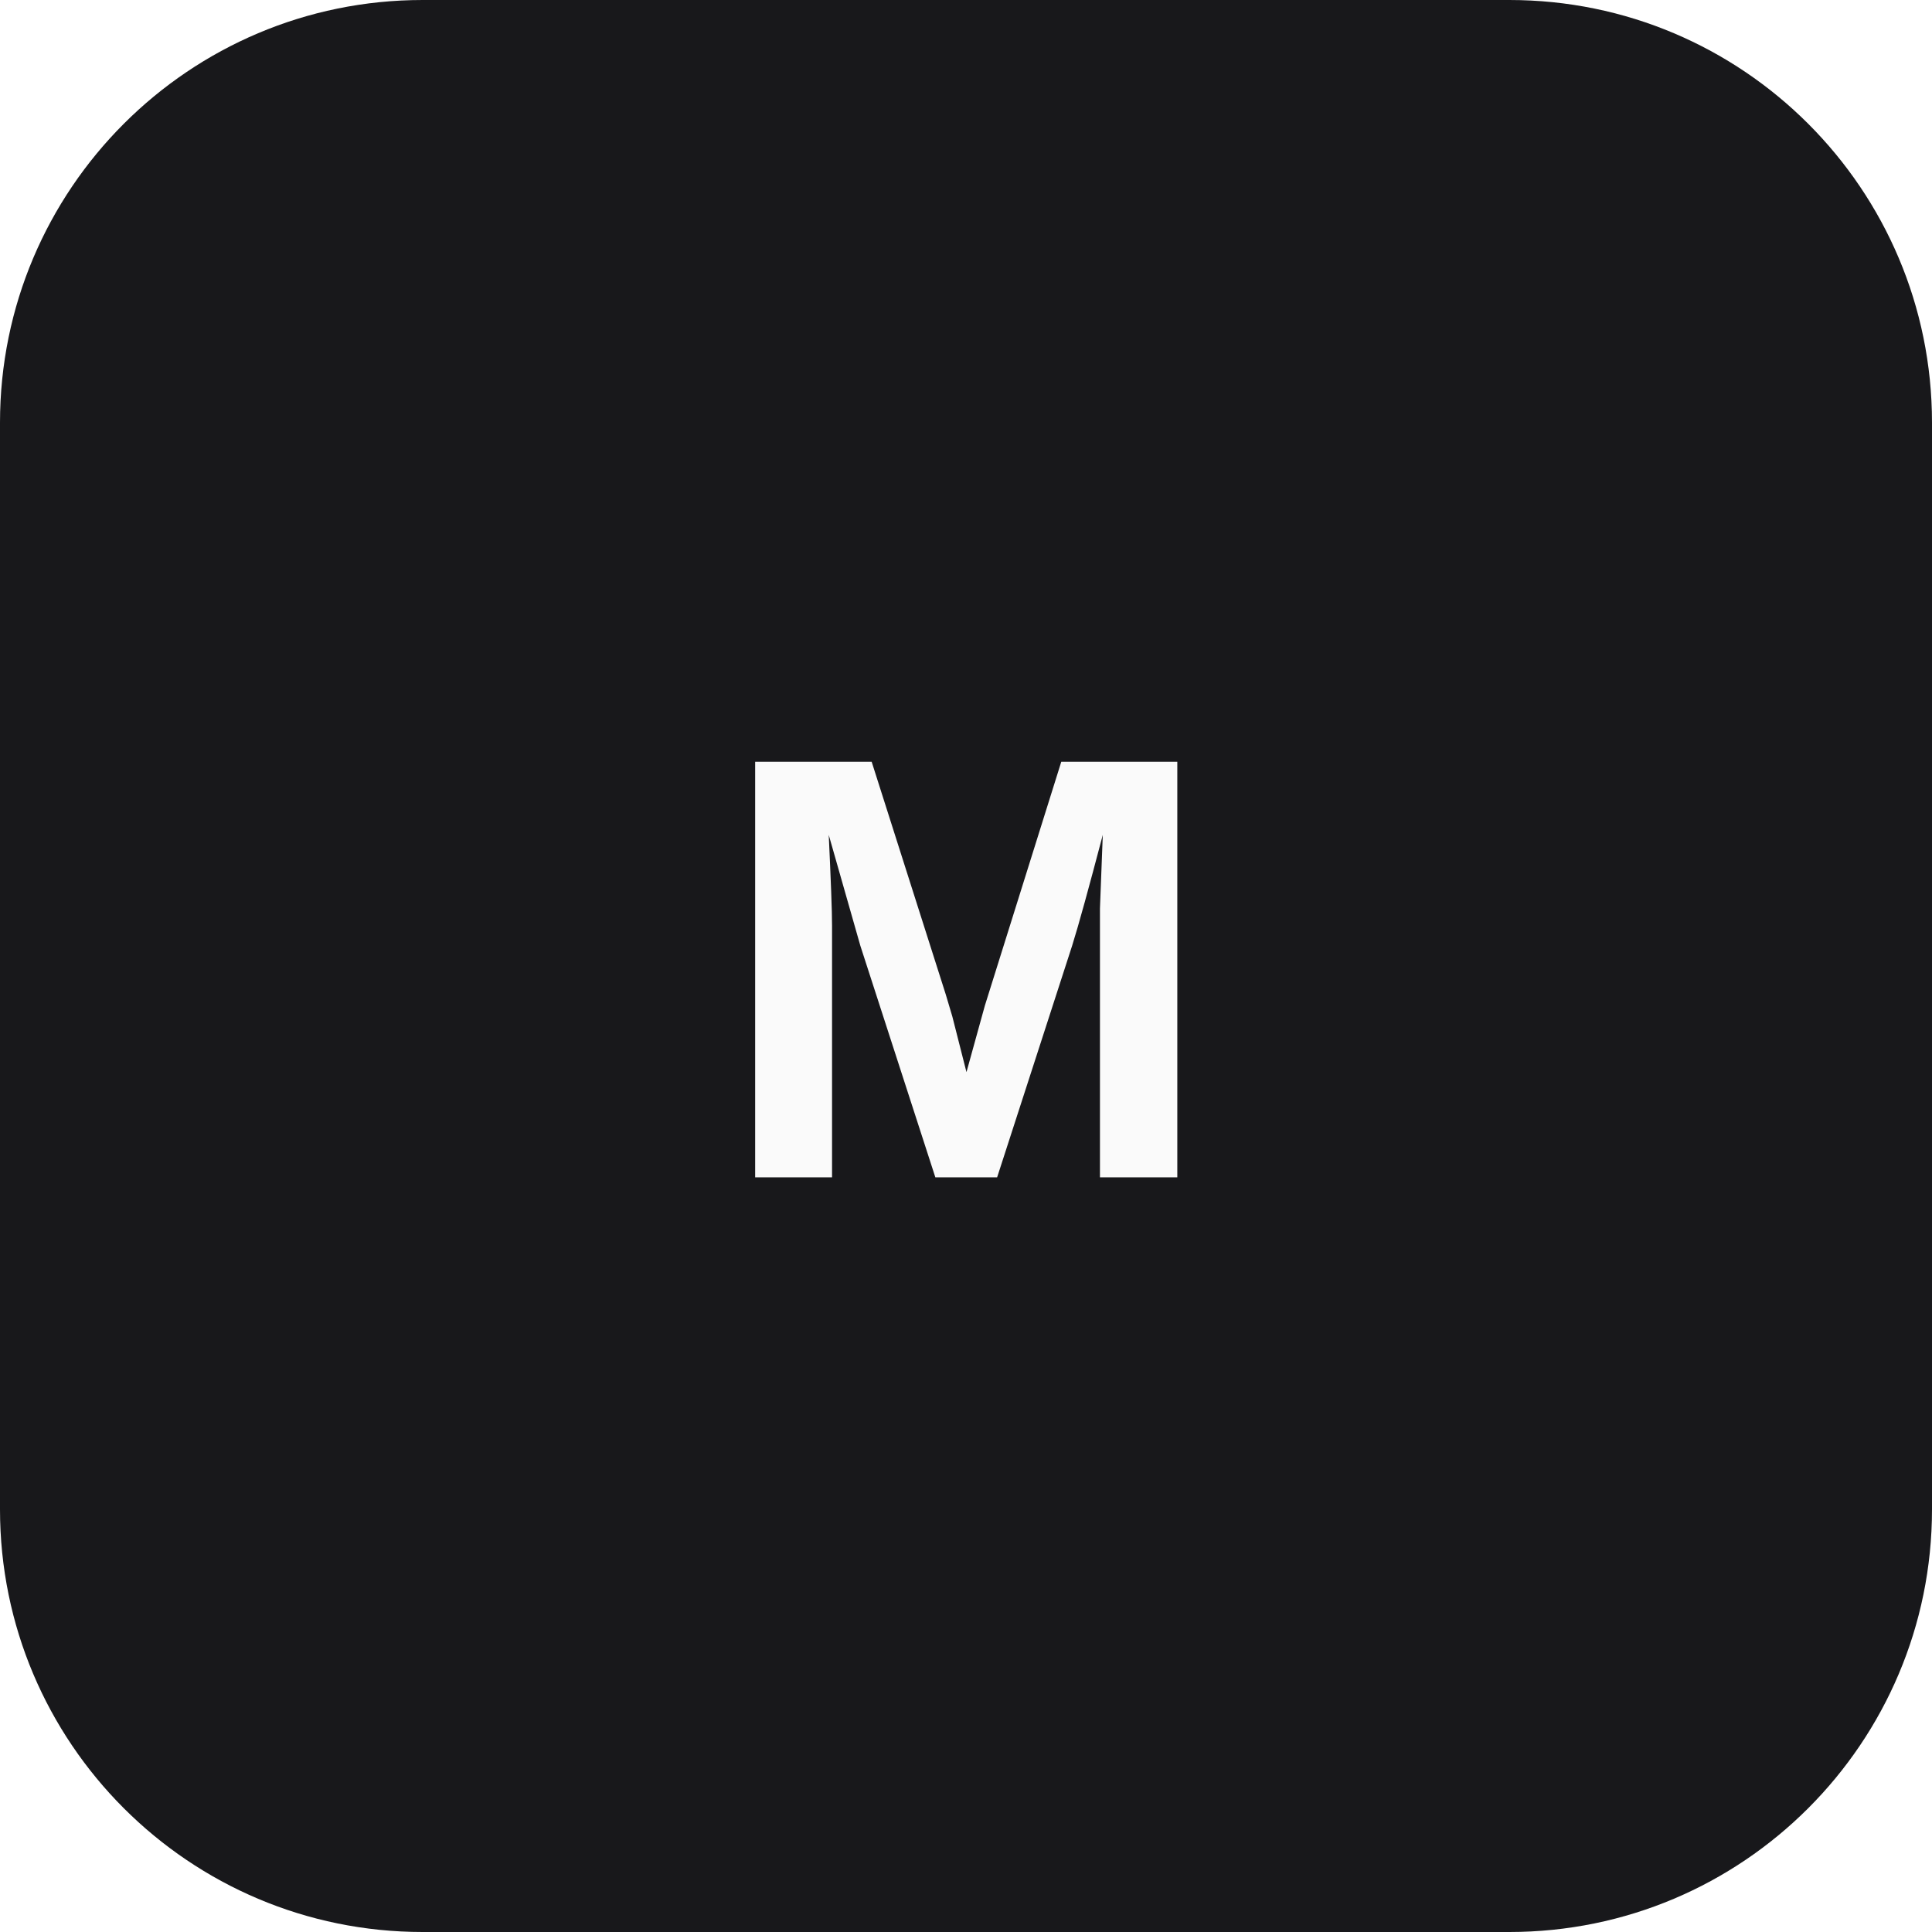
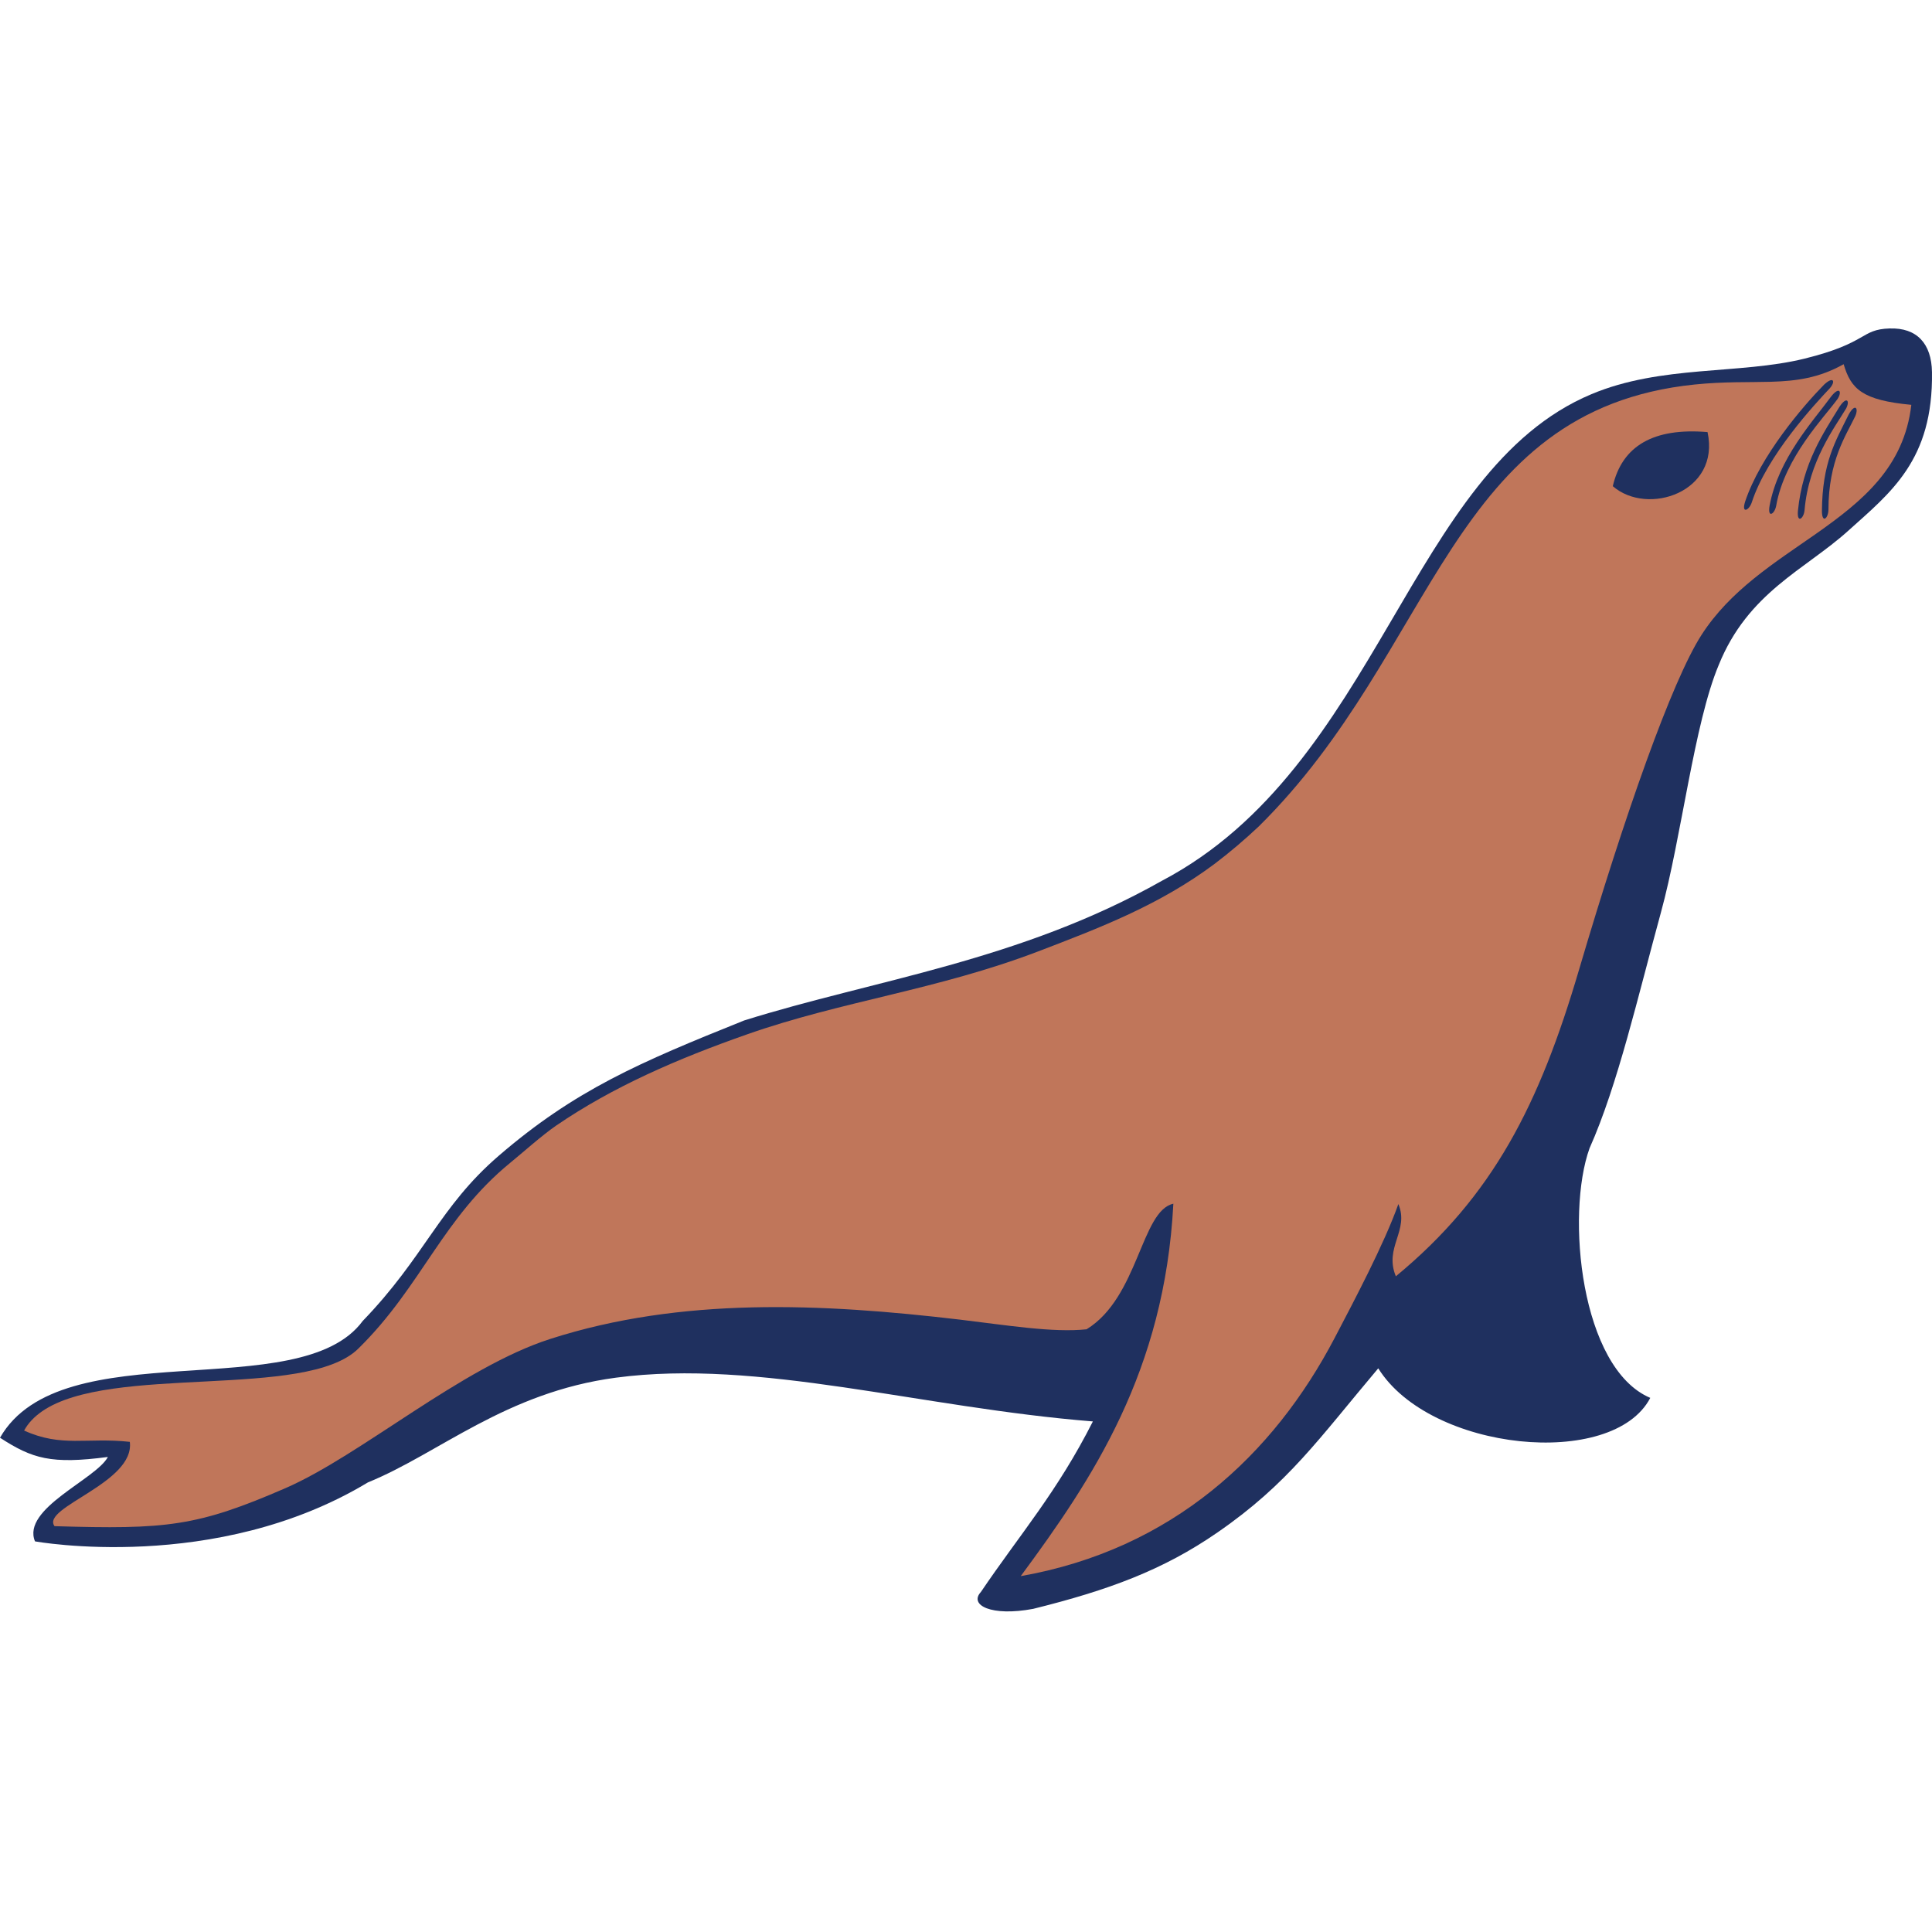
- <svg xmlns="http://www.w3.org/2000/svg" viewBox="0 0 64 64">
-   <rect width="64" height="64" rx="14" fill="#18181b" />
-   <text x="32" y="39" text-anchor="middle" font-family="Arial, sans-serif" font-size="20" font-weight="700" fill="#fafafa">M</text>
+ <svg xmlns="http://www.w3.org/2000/svg" fill="none" viewBox="0 0 100 100">
+   <path fill="#1f305f" fill-rule="evenodd" d="M97.811 17c-1.535.051-1.09.743-4.414 1.564-3.357.826-7.416.32-11.026 1.839-9.447 3.958-10.977 19.264-22.228 25.185-7.377 4.166-14.9 5.122-21.626 7.231-5.398 2.165-8.755 3.599-12.713 7.012-3.07 2.648-3.818 5.218-7.029 8.541-3.256 4.425-15.598.495-18.775 6.045 1.676 1.085 2.643 1.383 5.584.995-.608 1.153-4.476 2.67-3.773 4.369 0 0 9.35 1.704 17.234-3.053 3.677-1.496 7.124-4.662 12.837-5.42 7.4-.985 15.739 1.551 24.685 2.265-1.85 3.655-3.756 5.814-5.797 8.828-.63.68.54 1.282 2.71.872 3.902-.967 6.73-2.013 9.536-3.953 3.66-2.525 5.235-4.836 8.322-8.496 2.683 4.301 12.14 5.246 14.08 1.53-3.61-1.53-4.38-9.487-3.143-12.922 1.462-3.273 2.513-7.9 3.694-12.202 1.063-3.874 1.72-9.784 2.992-12.81 1.518-3.761 4.47-4.936 6.685-6.932 2.216-1.997 4.42-3.661 4.353-8.227-.023-1.484-.788-2.305-2.188-2.26" clip-rule="evenodd" />
+   <path fill="#c0765a" d="M2.823 78.994c5.797.174 7.371.022 11.954-1.968 3.897-1.693 9.11-6.253 13.714-7.726 6.76-2.17 14.007-1.845 21.199-.996 2.407.287 4.824.686 6.55.5 2.694-1.652 2.823-6.14 4.493-6.5-.455 8.683-4.177 14.238-7.9 19.276 7.844-1.383 13.085-6.28 16.256-12.342.962-1.839 2.558-4.847 3.29-6.916.579 1.372-.754 2.243-.13 3.739 5.05-4.167 7.434-8.913 9.48-15.863 2.373-8.04 4.808-14.95 6.338-17.33 1.49-2.322 3.812-3.756 5.932-5.24 2.406-1.692 4.56-3.453 4.931-6.674-2.542-.237-3.126-.821-3.503-2.103-1.27.714-2.44.871-3.762.91-1.147.034-2.406-.016-3.947.141-12.725 1.305-13.315 13.743-22.565 22.874a28 28 0 0 1-2.289 1.94c-2.856 2.131-5.915 3.3-9.137 4.532-5.218 1.99-10.166 2.57-15.058 4.29-3.593 1.26-6.933 2.705-9.885 4.724-.737.506-1.738 1.406-2.379 1.928-1.732 1.418-2.867 2.986-3.97 4.606-1.135 1.664-2.226 3.38-3.896 5.015-2.705 2.654-12.804.776-16.363 3.24-.394.275-.714.6-.928.994 1.94.883 3.239.343 5.471.585.276 2.131-4.622 3.39-3.896 4.364" />
+   <path fill="#1f305f" fill-rule="evenodd" d="M83.478 25.165c1.8 1.564 5.578.31 4.904-2.8-2.8-.236-4.42.714-4.904 2.8" clip-rule="evenodd" />
+   <path fill="#1f305f" d="M96.034 21.528c-.478 1.006-1.394 2.3-1.394 4.858-.006.438-.332.742-.338.062.023-2.503.686-3.582 1.39-5 .32-.578.517-.342.342.08" />
+   <path fill="#1f305f" d="M95.55 21.15c-.567.957-1.928 2.705-2.147 5.258-.04.439-.4.709-.343.034.247-2.486 1.332-4.043 2.159-5.398.371-.551.545-.298.332.107m-.439-.501c-.646.906-2.738 3.009-3.177 5.528-.079.432-.455.669-.343.005.456-2.457 2.26-4.391 3.194-5.668.416-.523.574-.253.326.135m-.393-.562c-.765.81-3.262 3.486-4.049 5.92-.14.417-.546.602-.343-.044.793-2.373 2.98-4.926 4.088-6.056.49-.456.601-.163.303.18" />
</svg>
